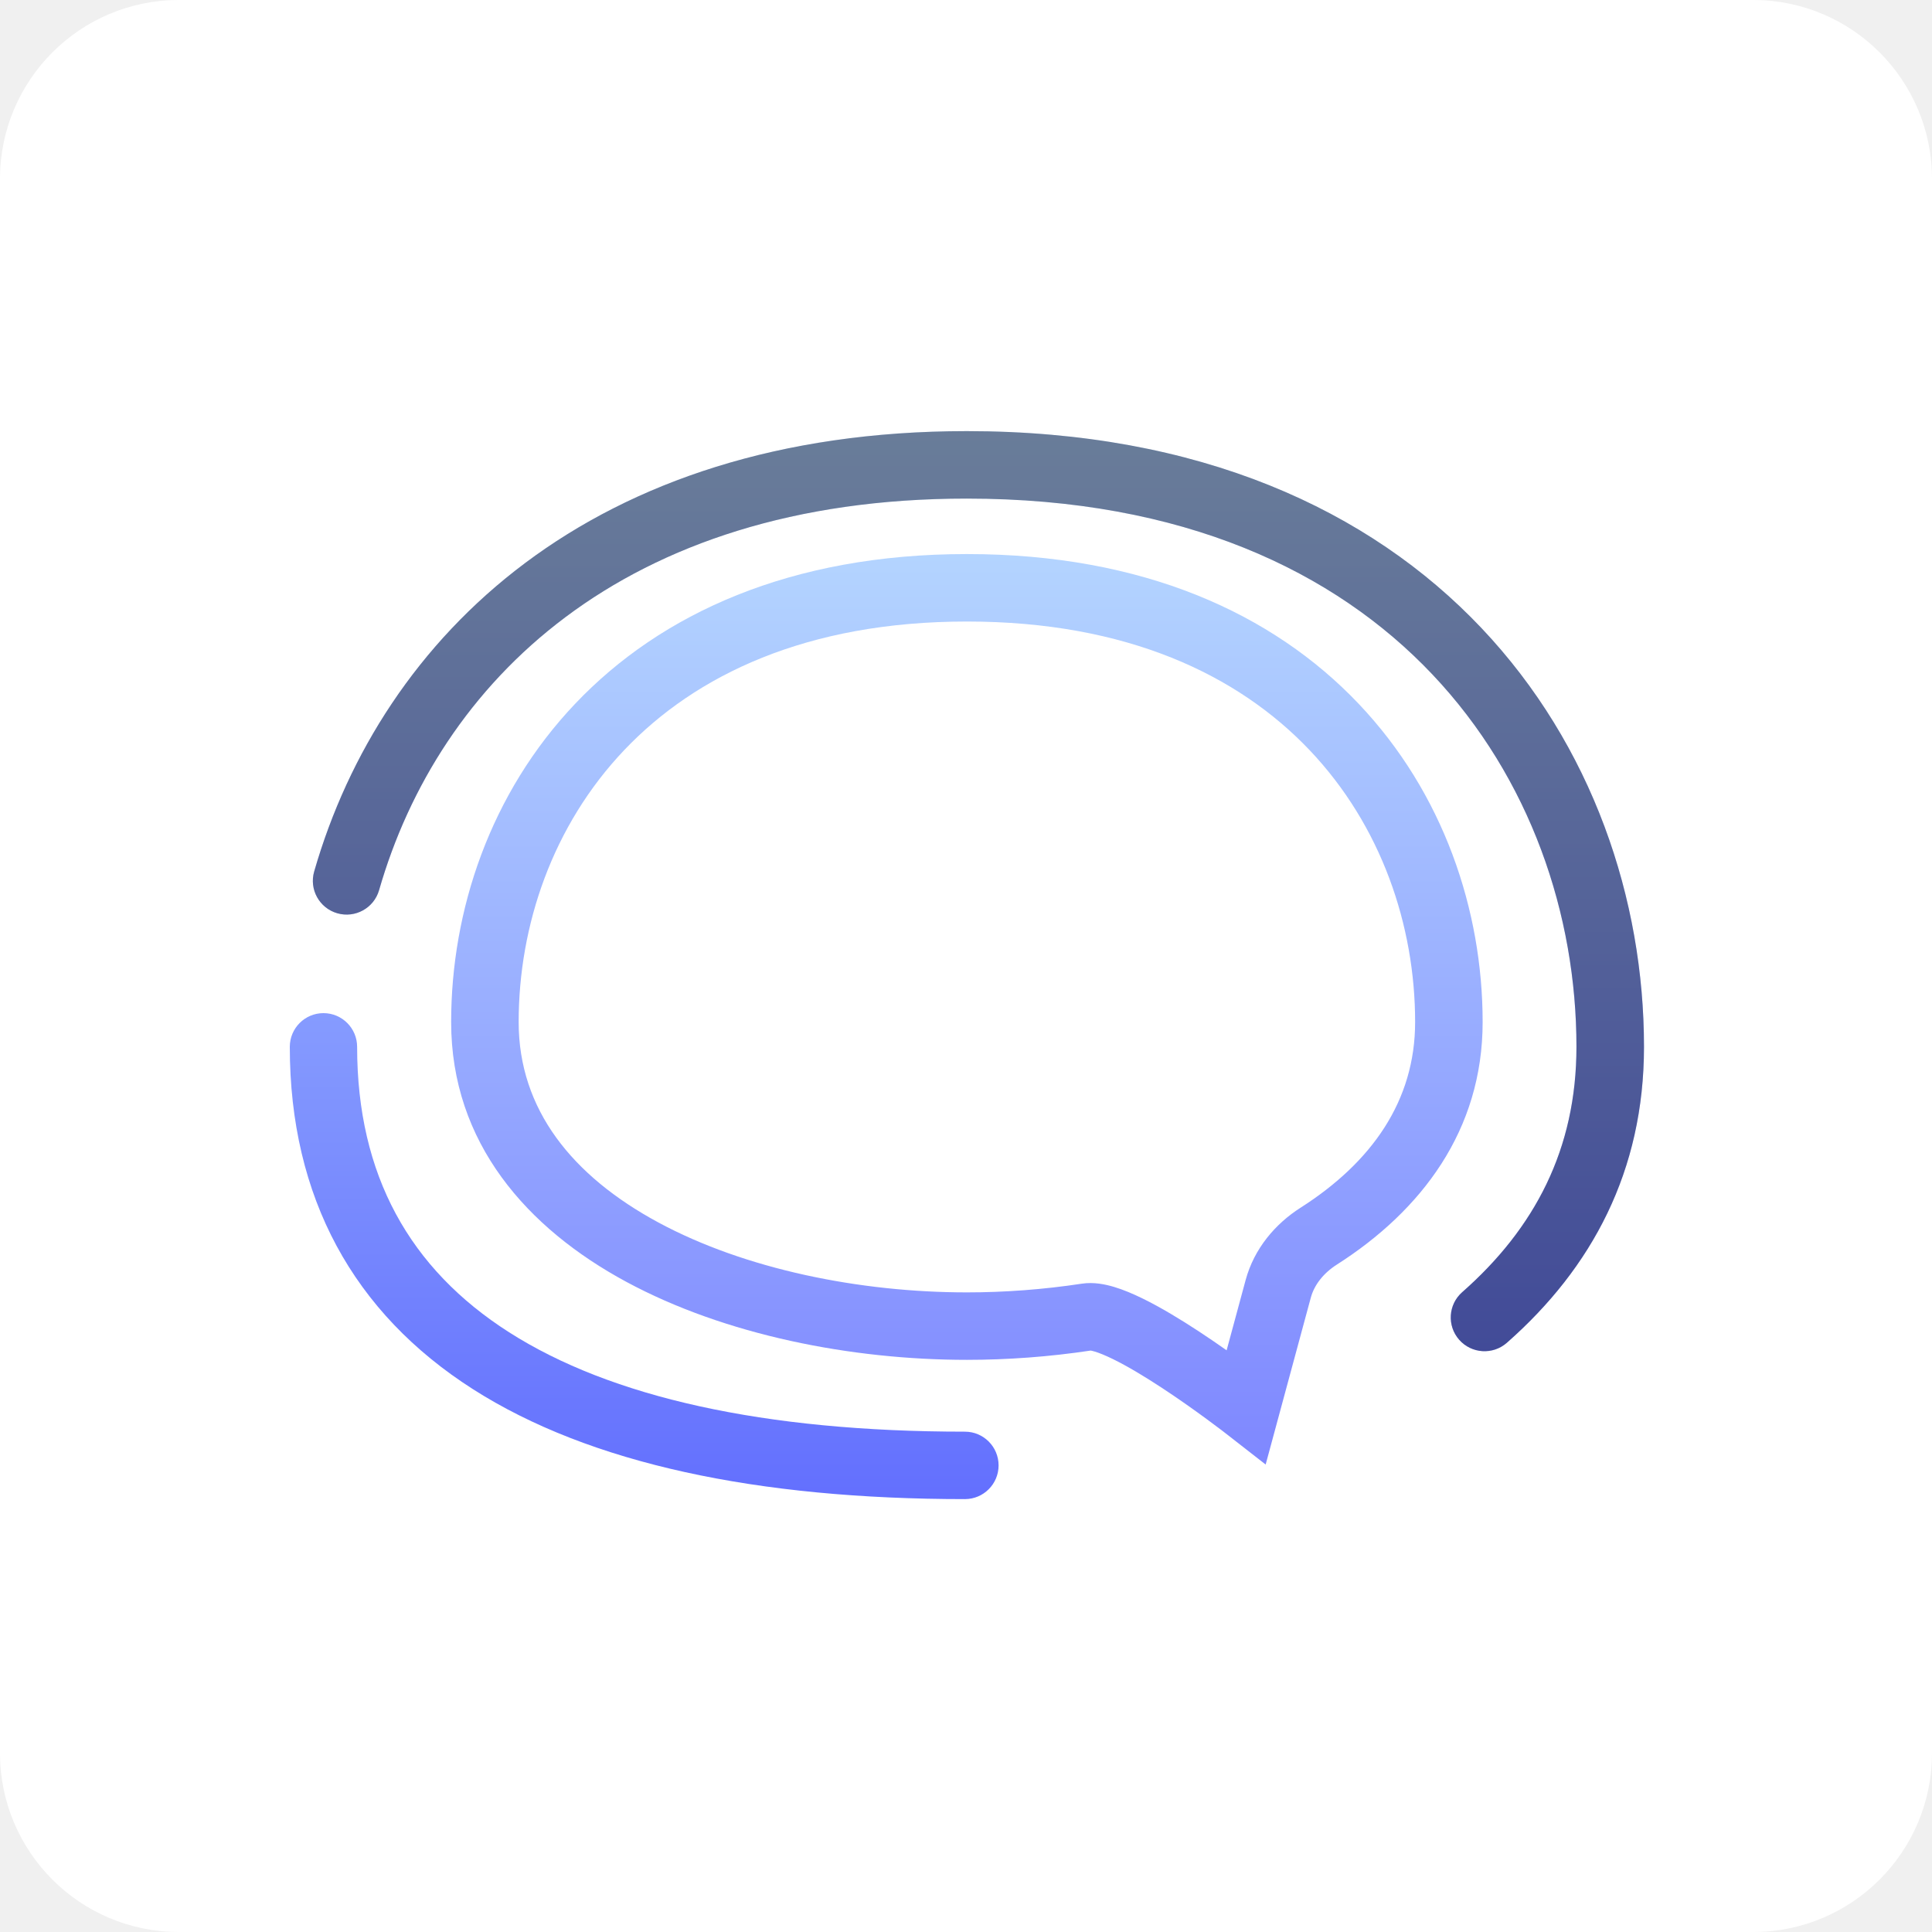
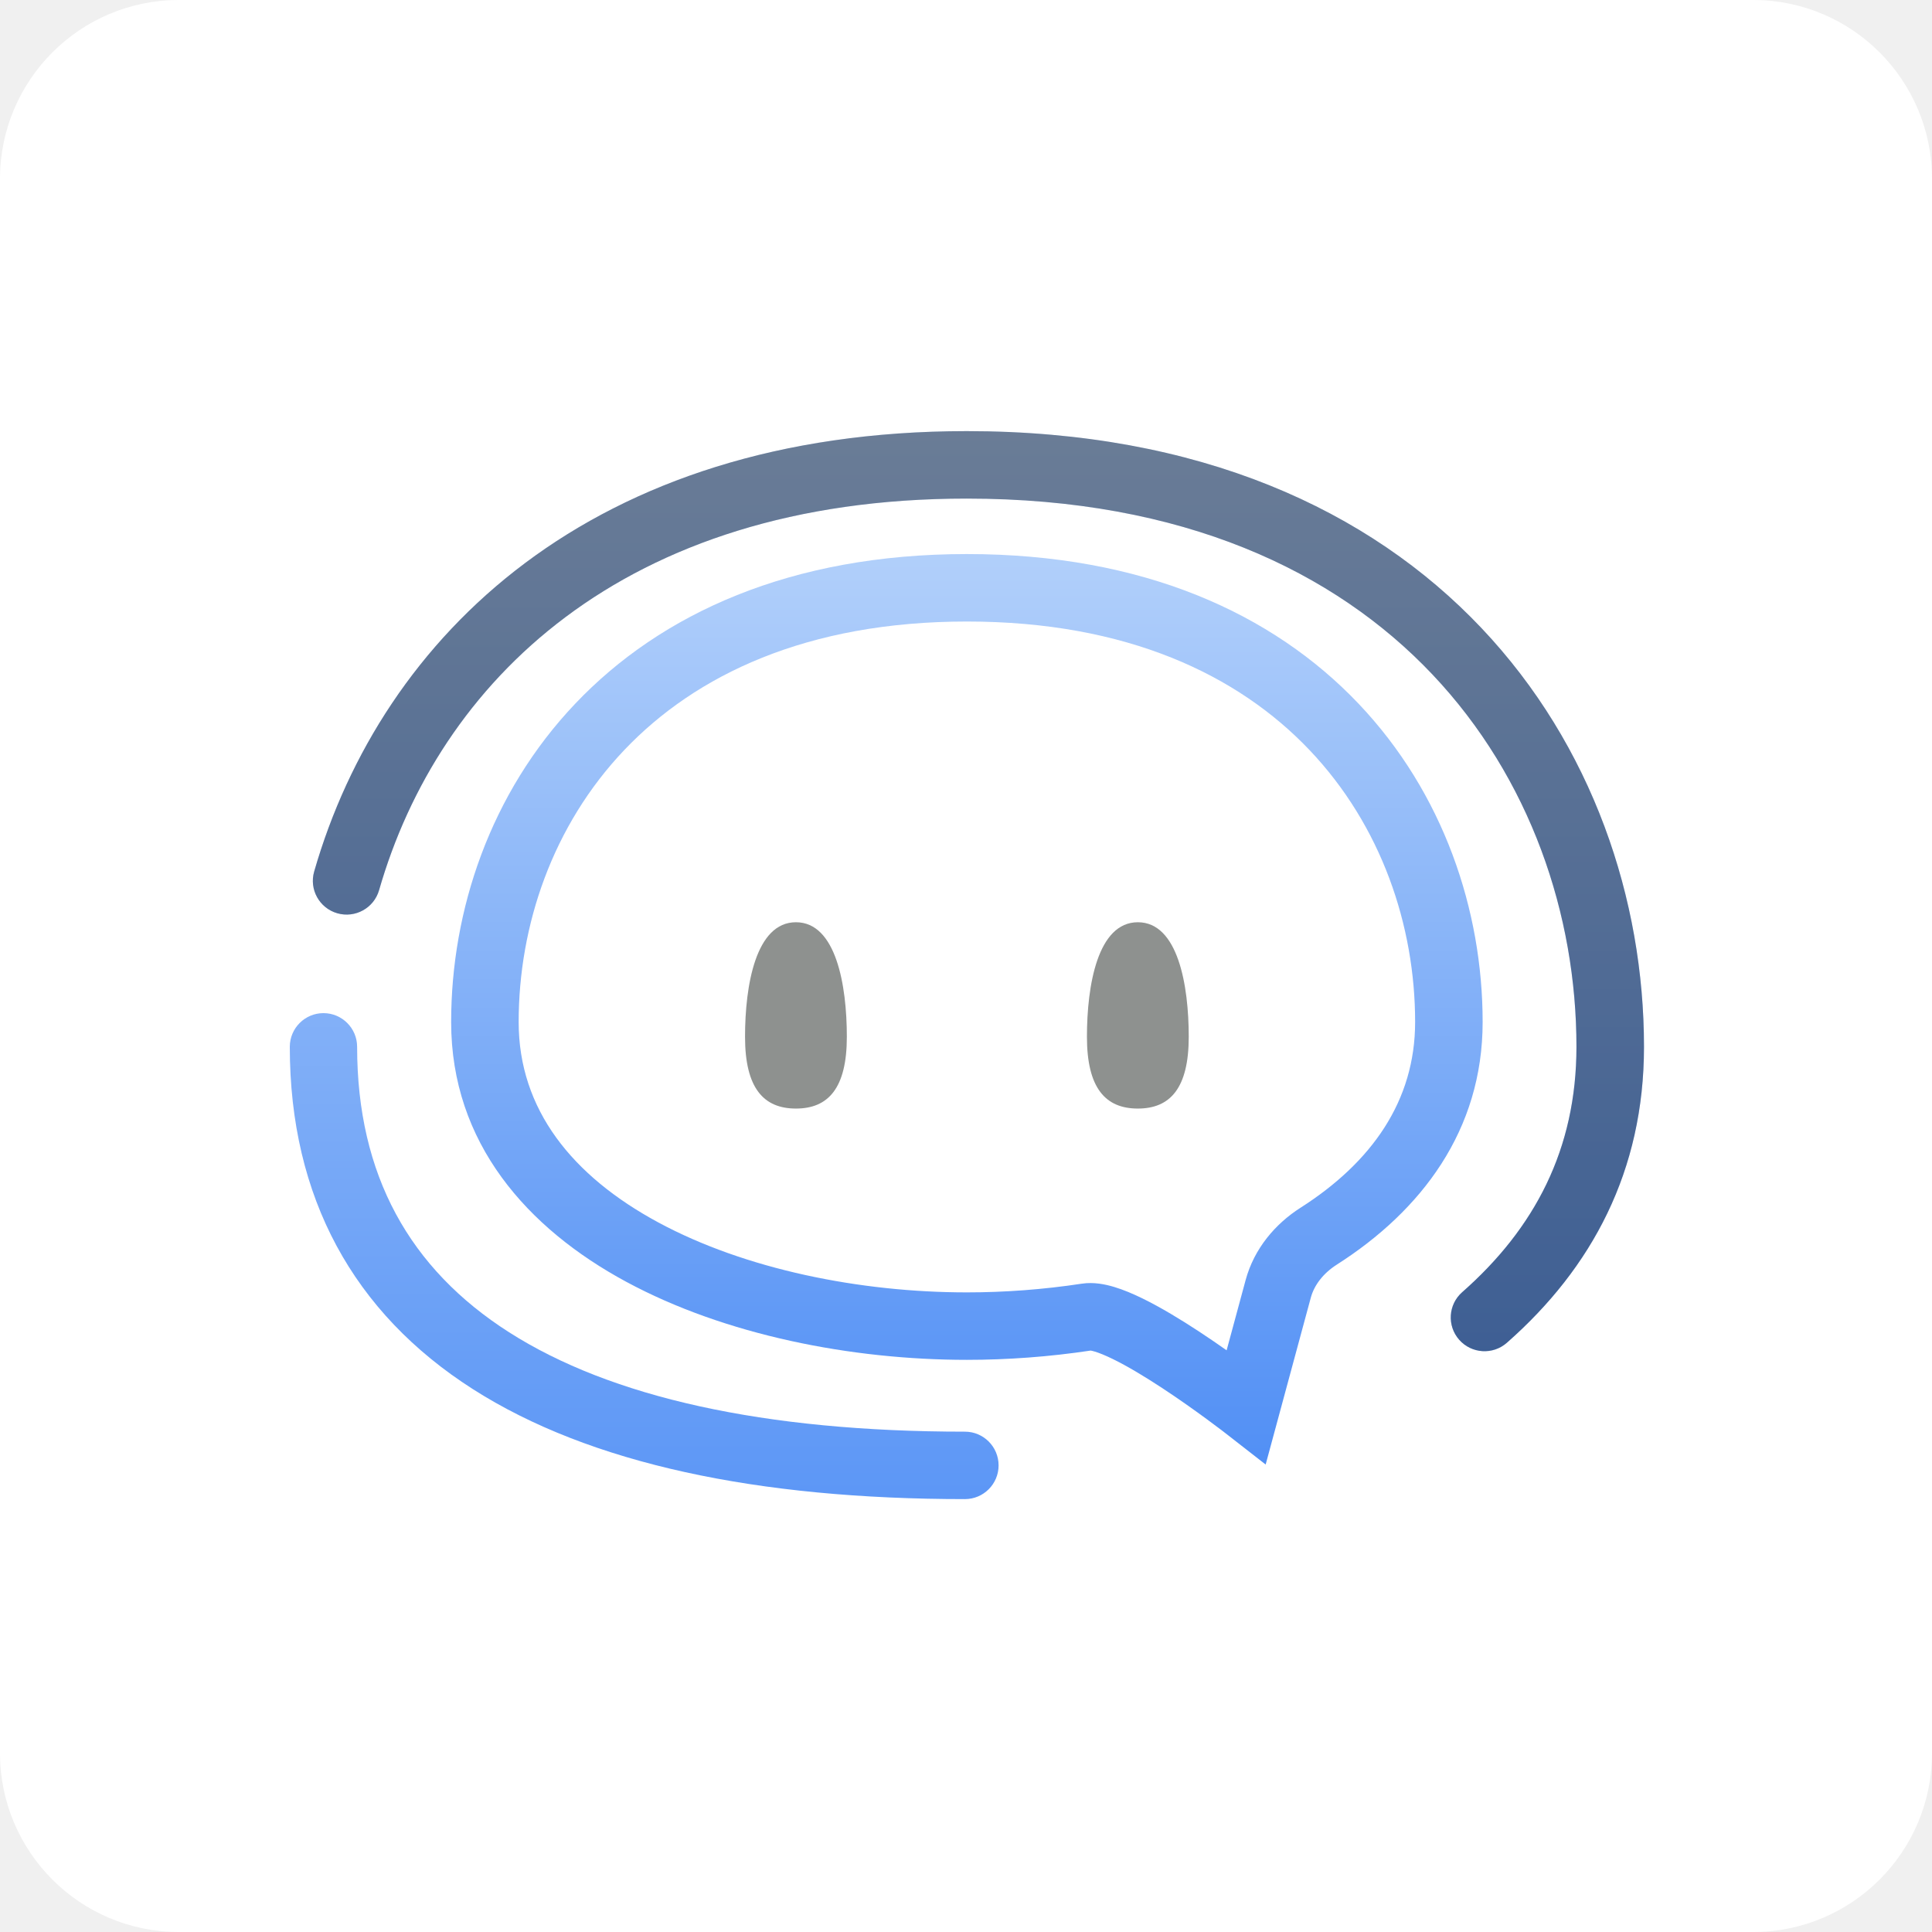
<svg xmlns="http://www.w3.org/2000/svg" width="1080" height="1080" viewBox="0 0 1080 1080" fill="none">
  <g clip-path="url(#clip0_7_124)">
    <rect width="1080" height="1080" rx="100" fill="white" />
    <path fill-rule="evenodd" clip-rule="evenodd" d="M348.965 419.288C308.83 461.51 289.936 517.365 289.936 571.344C289.936 620.194 319.893 657.401 368.083 683.39C416.473 709.487 480.564 722.451 540.5 722.451C561.583 722.451 583.305 720.844 604.756 717.581C611.463 716.561 617.995 717.968 622.802 719.409C627.997 720.965 633.38 723.255 638.554 725.78C648.926 730.842 660.18 737.702 670.297 744.346C675.726 747.911 680.95 751.495 685.688 754.832L696.316 715.552C701.095 697.891 712.964 684.085 726.981 675.142C766.827 649.722 791.063 615.384 791.063 571.344C791.063 517.365 772.169 461.51 732.034 419.288C692.176 377.357 629.999 347.432 540.5 347.432C451 347.432 388.823 377.357 348.965 419.288ZM685.102 801.219L685.1 801.217L685.073 801.196L684.947 801.099C684.832 801.009 684.653 800.871 684.416 800.689C683.941 800.323 683.229 799.777 682.309 799.078C680.469 797.68 677.799 795.672 674.525 793.267C667.957 788.442 659.047 782.085 649.568 775.86C640.001 769.577 630.273 763.708 621.991 759.666C617.838 757.64 614.476 756.284 611.962 755.531C610.734 755.163 610 755.028 609.677 754.978C586.579 758.452 563.221 760.163 540.5 760.163C476.001 760.163 405.375 746.356 350.156 716.576C294.738 686.689 252.195 638.914 252.195 571.344C252.195 508.901 274.018 443.373 321.6 393.317C369.459 342.969 441.998 309.72 540.5 309.72C639.001 309.72 711.54 342.969 759.4 393.317C806.981 443.373 828.805 508.901 828.805 571.344C828.805 631.92 794.497 676.812 747.291 706.928C739.723 711.756 734.655 718.353 732.75 725.394L707.509 818.683L685.104 801.22L685.102 801.219Z" fill="url(#paint0_linear_7_124)" />
    <path fill-rule="evenodd" clip-rule="evenodd" d="M540.427 278.711C347.451 278.711 245.129 382.151 211.908 497.612C209.028 507.62 198.571 513.402 188.552 510.526C178.532 507.649 172.745 497.204 175.624 487.195C213.541 355.414 330.784 241 540.427 241C670.445 241 765.56 285.007 828.107 351.056C890.371 416.807 919 502.965 919 585.181C919 654.535 889.948 708.729 842.34 750.623C834.518 757.507 822.59 756.753 815.698 748.939C808.807 741.125 809.562 729.21 817.385 722.327C857.865 686.705 881.248 642.432 881.248 585.181C881.248 511.385 855.519 434.88 800.681 376.971C746.125 319.36 661.392 278.711 540.427 278.711Z" fill="url(#paint1_linear_7_124)" />
    <path fill-rule="evenodd" clip-rule="evenodd" d="M540.427 278.711C347.451 278.711 245.129 382.151 211.908 497.612C209.028 507.62 198.571 513.402 188.552 510.526C178.532 507.649 172.745 497.204 175.624 487.195C213.541 355.414 330.784 241 540.427 241C670.445 241 765.56 285.007 828.107 351.056C890.371 416.807 919 502.965 919 585.181C919 654.535 889.948 708.729 842.34 750.623C834.518 757.507 822.59 756.753 815.698 748.939C808.807 741.125 809.562 729.21 817.385 722.327C857.865 686.705 881.248 642.432 881.248 585.181C881.248 511.385 855.519 434.88 800.681 376.971C746.125 319.36 661.392 278.711 540.427 278.711Z" fill="black" fill-opacity="0.4" />
    <path fill-rule="evenodd" clip-rule="evenodd" d="M180.818 566.347C191.211 566.347 199.636 574.785 199.636 585.195C199.636 656.913 229.069 709.325 284.602 744.765C341.374 780.995 426.86 800.311 539.401 800.311C549.793 800.311 558.218 808.75 558.218 819.16C558.218 829.57 549.793 838.009 539.401 838.009C423.625 838.009 329.82 818.32 264.379 776.557C197.7 734.004 162 669.433 162 585.195C162 574.785 170.425 566.347 180.818 566.347Z" fill="url(#paint2_linear_7_124)" />
-     <path d="M664.514 579.568C664.514 608.33 654.102 619.694 636.059 619.694C618.016 619.694 607.604 608.33 607.604 579.568C607.604 550.806 613.598 515.538 636.059 515.538C658.52 515.538 664.514 550.806 664.514 579.568Z" fill="white" />
-     <path d="M473.39 579.568C473.39 608.33 462.979 619.694 444.935 619.694C426.892 619.694 416.48 608.33 416.48 579.568C416.48 550.806 422.474 515.538 444.935 515.538C467.396 515.538 473.39 550.806 473.39 579.568Z" fill="white" />
+     <path d="M664.514 579.568C664.514 608.33 654.102 619.694 636.059 619.694C618.016 619.694 607.604 608.33 607.604 579.568C607.604 550.806 613.598 515.538 636.059 515.538C658.52 515.538 664.514 550.806 664.514 579.568Z" fill="#8e918f" />
+     <path d="M473.39 579.568C473.39 608.33 462.979 619.694 444.935 619.694C426.892 619.694 416.48 608.33 416.48 579.568C416.48 550.806 422.474 515.538 444.935 515.538C467.396 515.538 473.39 550.806 473.39 579.568Z" fill="#8e918f" />
  </g>
  <defs>
    <linearGradient id="paint0_linear_7_124" x1="541.285" y1="257.443" x2="541.285" y2="900.771" gradientUnits="userSpaceOnUse">
-       <stop stop-color="#B9DCFF" />
-       <stop offset="1" stop-color="#767BFF" />
+       <stop stop-color="#bbd6fb" />
+       <stop offset="1" stop-color="#4285f4" />
    </linearGradient>
    <linearGradient id="paint1_linear_7_124" x1="541.476" y1="164.531" x2="541.476" y2="1026.64" gradientUnits="userSpaceOnUse">
-       <stop stop-color="#B9DCFF" />
-       <stop offset="1" stop-color="#4B51FE" />
+       <stop stop-color="#bbd6fb" />
+       <stop offset="1" stop-color="#4285f4" />
    </linearGradient>
    <linearGradient id="paint2_linear_7_124" x1="540.446" y1="164.695" x2="540.446" y2="1026.49" gradientUnits="userSpaceOnUse">
-       <stop stop-color="#B9DCFF" />
-       <stop offset="1" stop-color="#4B51FE" />
+       <stop stop-color="#bbd6fb" />
+       <stop offset="1" stop-color="#4285f4" />
    </linearGradient>
    <clipPath id="clip0_7_124">
      <rect width="1080" height="1080" rx="100" fill="white" />
    </clipPath>
  </defs>
</svg>
